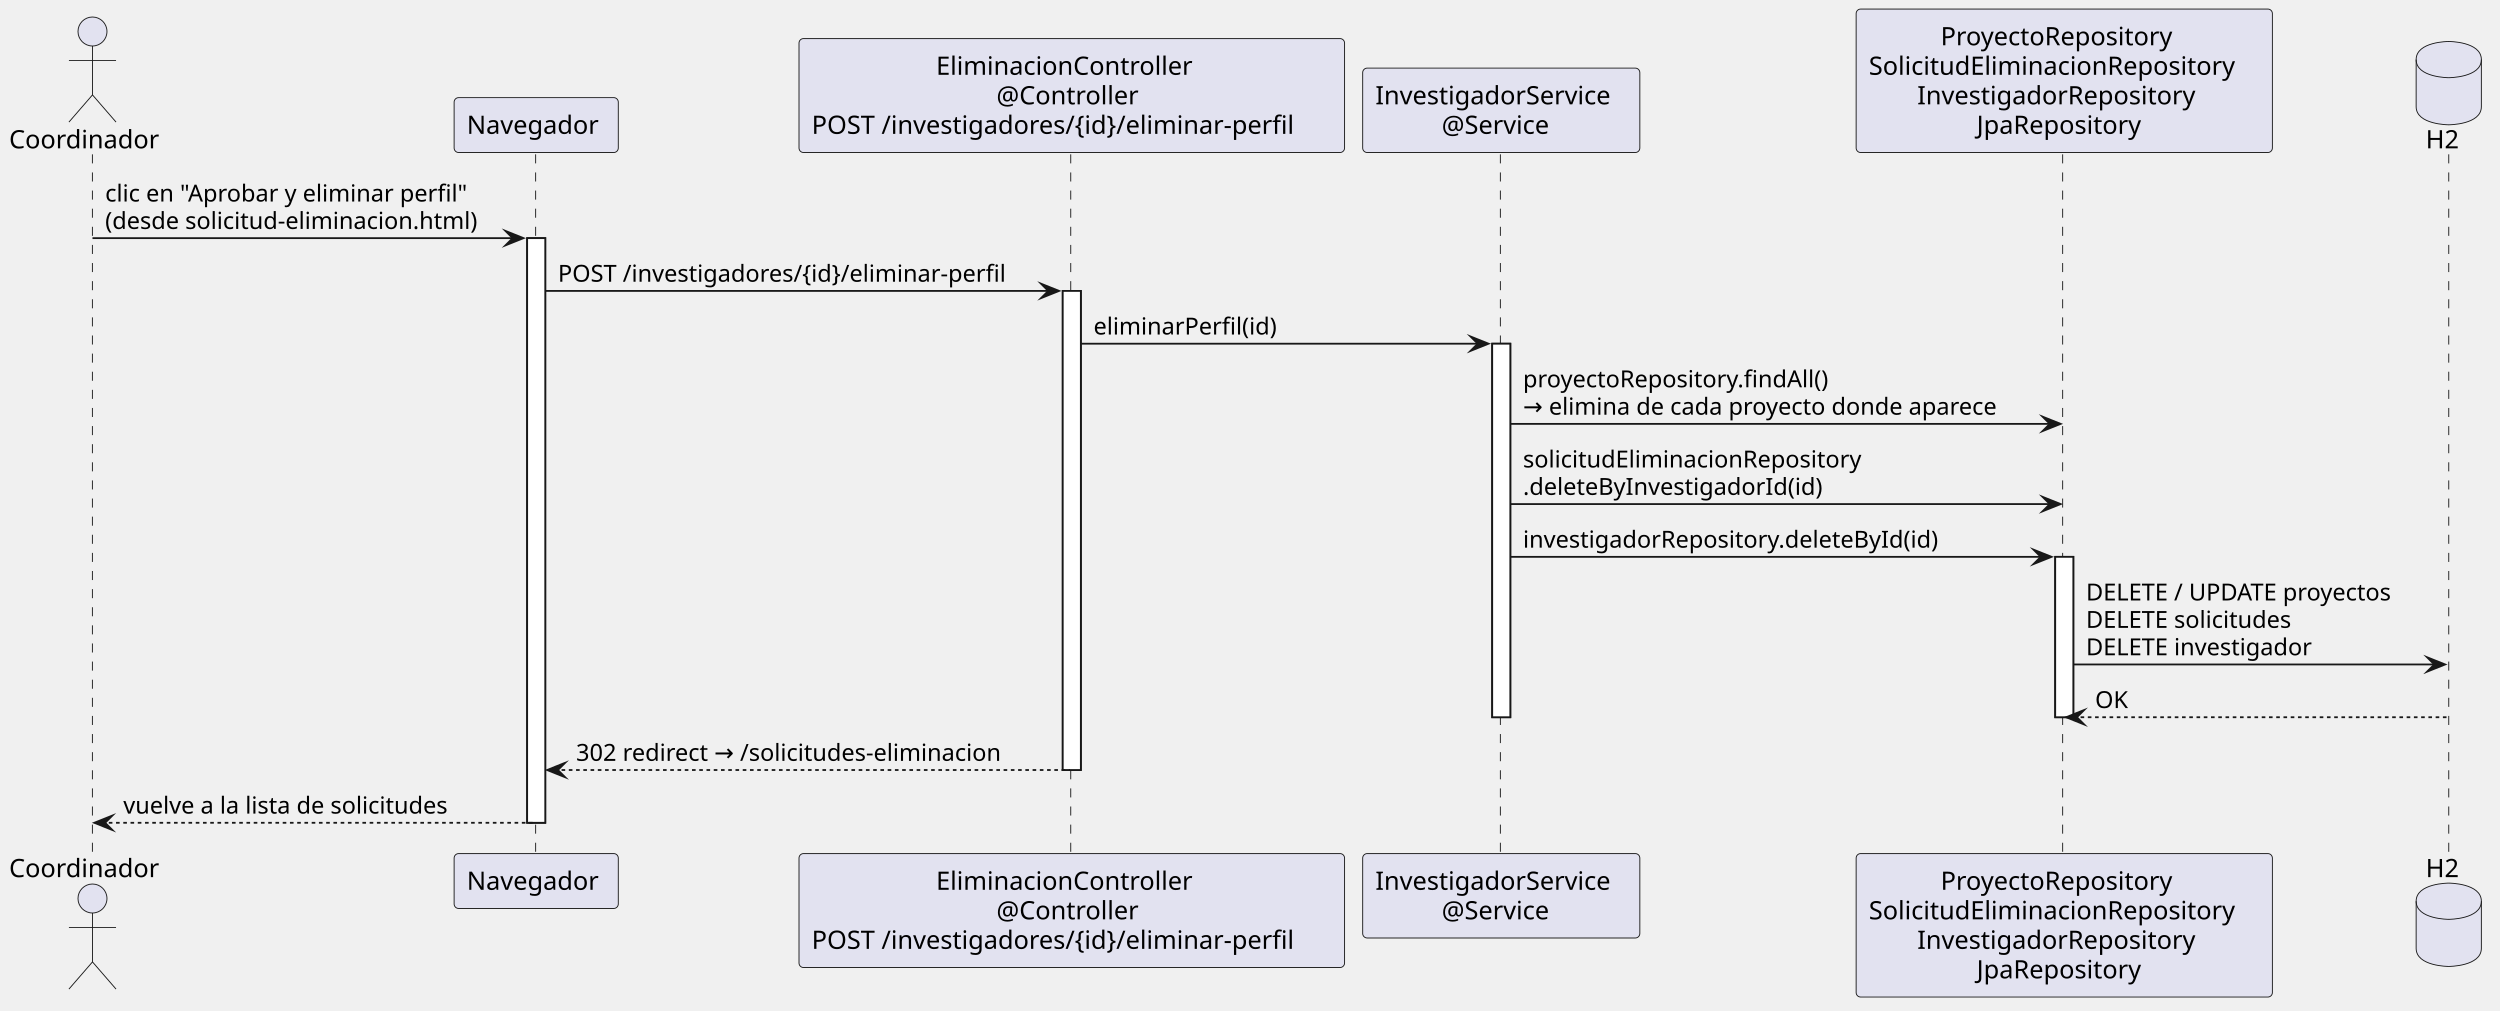
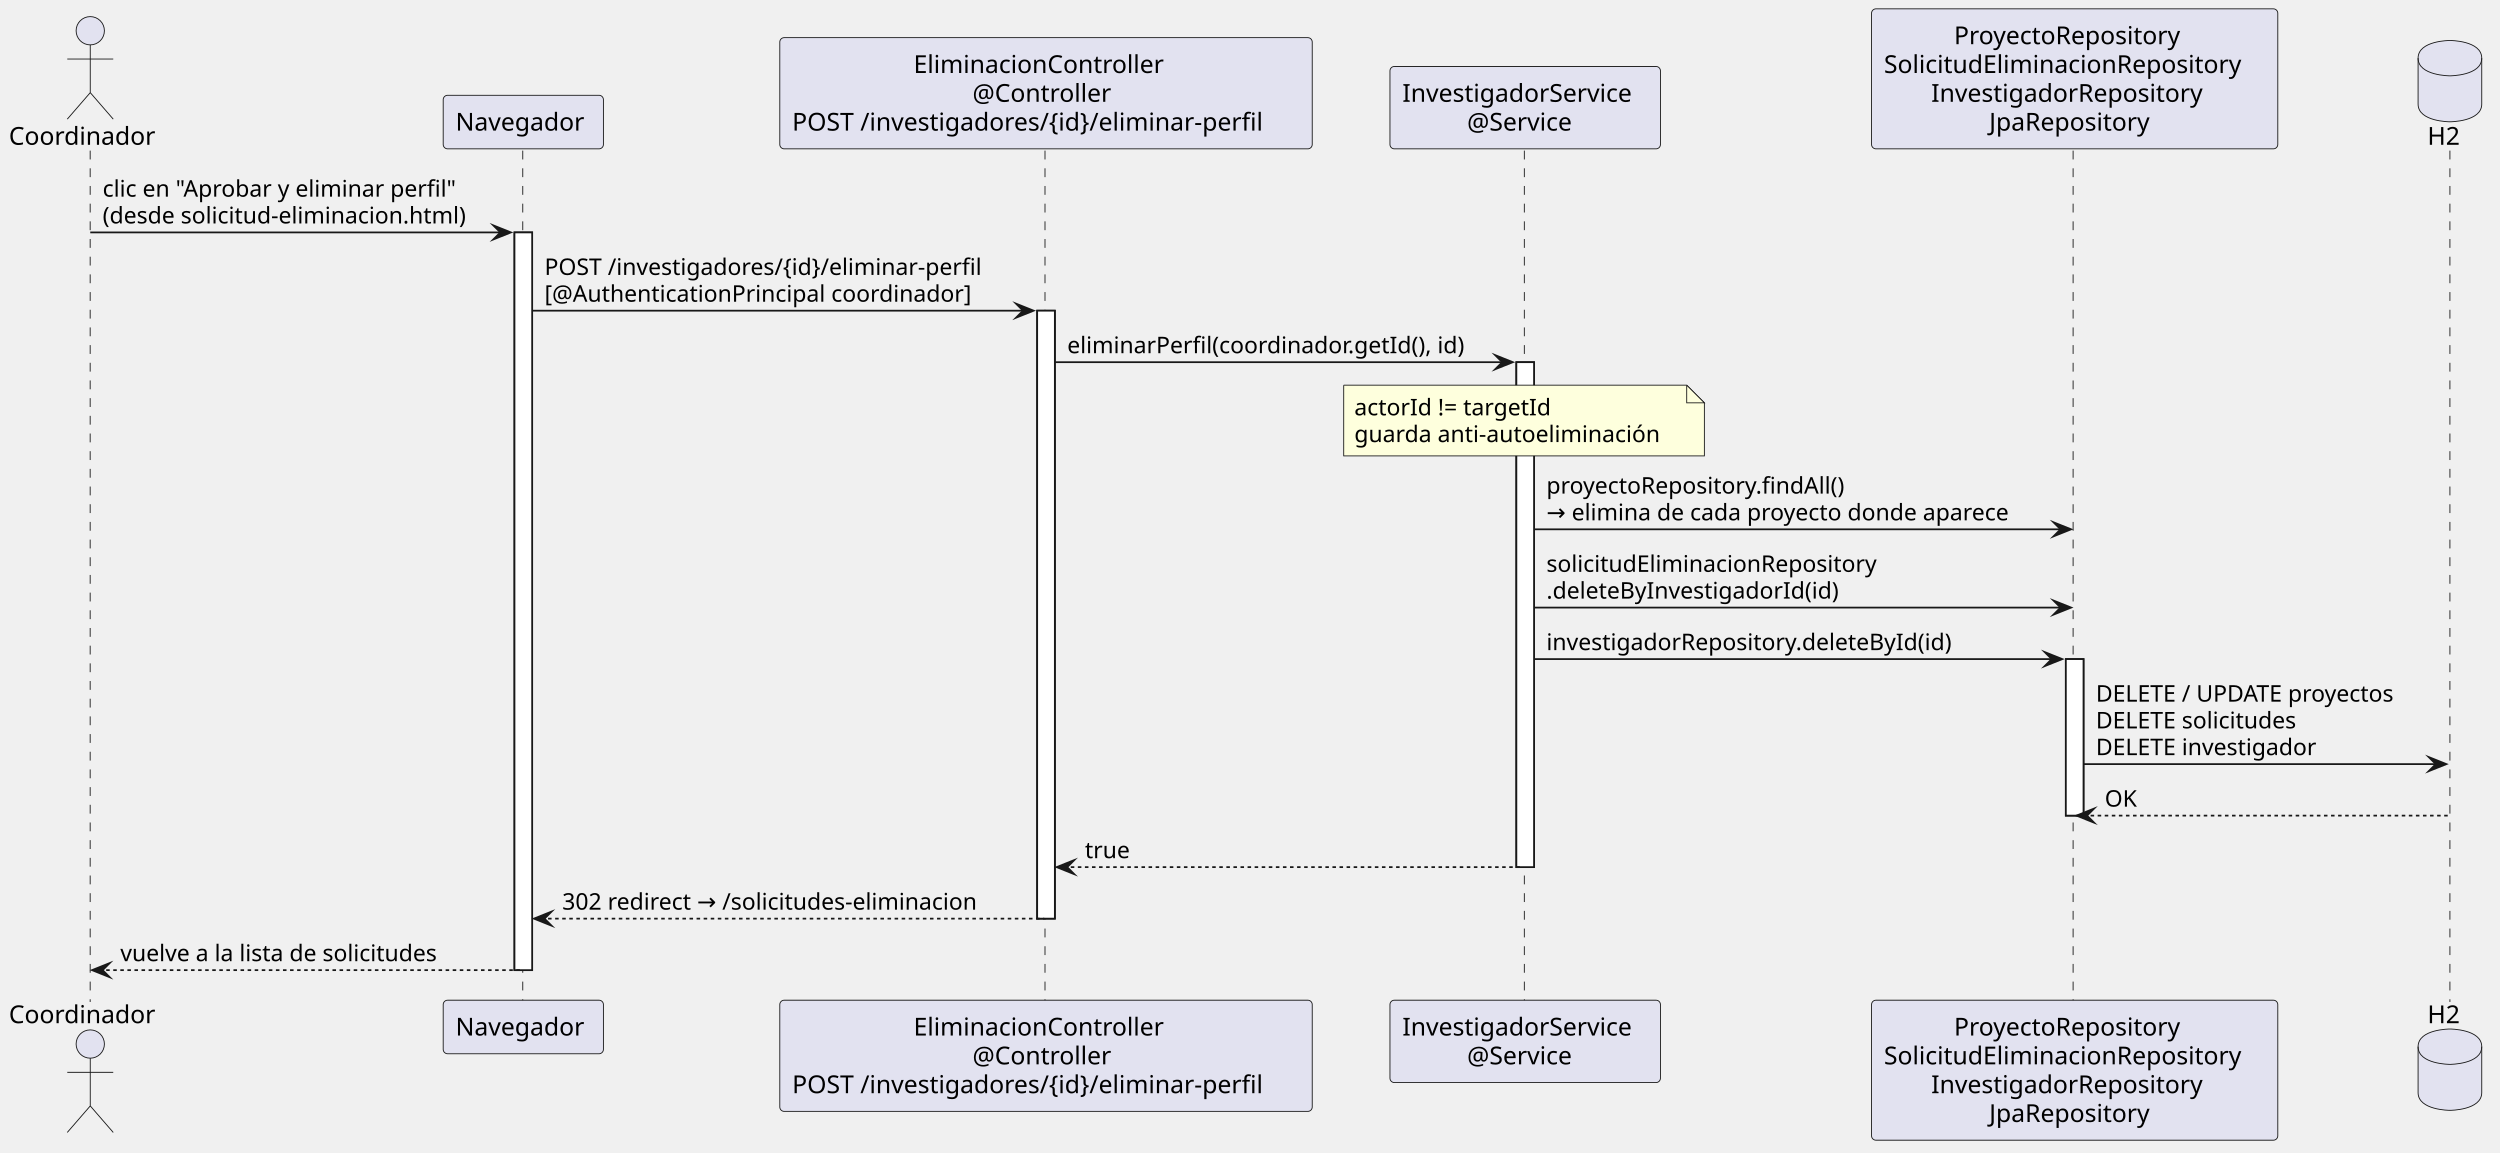
- <svg xmlns="http://www.w3.org/2000/svg" contentStyleType="text/css" data-diagram-type="SEQUENCE" height="558px" preserveAspectRatio="none" style="width:1380px;height:558px;background:#FFFFFF;" version="1.1" viewBox="0 0 1380 558" width="1380px" zoomAndPan="magnify">
+ <svg xmlns="http://www.w3.org/2000/svg" contentStyleType="text/css" data-diagram-type="SEQUENCE" height="652px" preserveAspectRatio="none" style="width:1414px;height:652px;background:#FFFFFF;" version="1.1" viewBox="0 0 1414 652" width="1414px" zoomAndPan="magnify">
  <defs />
  <g>
    <g>
-       <rect fill="#FFFFFF" height="322.727" style="stroke:#181818;stroke-width:1;" width="10" x="290.986" y="131.453" />
+       <rect fill="#FFFFFF" height="417.258" style="stroke:#181818;stroke-width:1;" width="10" x="290.986" y="131.453" />
    </g>
    <g>
-       <rect fill="#FFFFFF" height="264.461" style="stroke:#181818;stroke-width:1;" width="10" x="586.625" y="160.586" />
+       <rect fill="#FFFFFF" height="343.859" style="stroke:#181818;stroke-width:1;" width="10" x="586.625" y="175.719" />
    </g>
    <g>
-       <rect fill="#FFFFFF" height="206.195" style="stroke:#181818;stroke-width:1;" width="10" x="823.695" y="189.719" />
+       <rect fill="#FFFFFF" height="285.594" style="stroke:#181818;stroke-width:1;" width="10" x="857.655" y="204.852" />
    </g>
    <g>
-       <rect fill="#FFFFFF" height="88.531" style="stroke:#181818;stroke-width:1;" width="10" x="1134.474" y="307.383" />
+       <rect fill="#FFFFFF" height="88.531" style="stroke:#181818;stroke-width:1;" width="10" x="1168.434" y="372.781" />
    </g>
    <g class="participant-lifeline" data-entity-uid="part1" data-qualified-name="Coord" data-source-line="3" id="part1-lifeline">
      <g>
-         <rect fill="#000000" fill-opacity="0" height="386.992" width="8" x="47.049" y="85.188" />
-         <line style="stroke:#181818;stroke-width:0.5;stroke-dasharray:5,5;" x1="51" x2="51" y1="85.188" y2="472.18" />
+         <rect fill="#000000" fill-opacity="0" height="481.523" width="8" x="47.049" y="85.188" />
+         <line style="stroke:#181818;stroke-width:0.5;stroke-dasharray:5,5;" x1="51" x2="51" y1="85.188" y2="566.711" />
      </g>
    </g>
    <g class="participant-lifeline" data-entity-uid="part2" data-qualified-name="Nav" data-source-line="4" id="part2-lifeline">
      <g>
-         <rect fill="#000000" fill-opacity="0" height="386.992" width="8" x="291.986" y="85.188" />
-         <line style="stroke:#181818;stroke-width:0.5;stroke-dasharray:5,5;" x1="295.674" x2="295.674" y1="85.188" y2="472.18" />
+         <rect fill="#000000" fill-opacity="0" height="481.523" width="8" x="291.986" y="85.188" />
+         <line style="stroke:#181818;stroke-width:0.5;stroke-dasharray:5,5;" x1="295.674" x2="295.674" y1="85.188" y2="566.711" />
      </g>
    </g>
    <g class="participant-lifeline" data-entity-uid="part3" data-qualified-name="Ctrl" data-source-line="5" id="part3-lifeline">
      <g>
-         <rect fill="#000000" fill-opacity="0" height="386.992" width="8" x="587.625" y="85.188" />
-         <line style="stroke:#181818;stroke-width:0.5;stroke-dasharray:5,5;" x1="591.05" x2="591.05" y1="85.188" y2="472.18" />
+         <rect fill="#000000" fill-opacity="0" height="481.523" width="8" x="587.625" y="85.188" />
+         <line style="stroke:#181818;stroke-width:0.5;stroke-dasharray:5,5;" x1="591.05" x2="591.05" y1="85.188" y2="566.711" />
      </g>
    </g>
    <g class="participant-lifeline" data-entity-uid="part4" data-qualified-name="Service" data-source-line="6" id="part4-lifeline">
      <g>
-         <rect fill="#000000" fill-opacity="0" height="386.992" width="8" x="824.695" y="85.188" />
-         <line style="stroke:#181818;stroke-width:0.5;stroke-dasharray:5,5;" x1="828.201" x2="828.201" y1="85.188" y2="472.18" />
+         <rect fill="#000000" fill-opacity="0" height="481.523" width="8" x="858.655" y="85.188" />
+         <line style="stroke:#181818;stroke-width:0.5;stroke-dasharray:5,5;" x1="862.161" x2="862.161" y1="85.188" y2="566.711" />
      </g>
    </g>
    <g class="participant-lifeline" data-entity-uid="part5" data-qualified-name="Repos" data-source-line="7" id="part5-lifeline">
      <g>
-         <rect fill="#000000" fill-opacity="0" height="386.992" width="8" x="1135.474" y="85.188" />
-         <line style="stroke:#181818;stroke-width:0.5;stroke-dasharray:5,5;" x1="1138.589" x2="1138.589" y1="85.188" y2="472.18" />
+         <rect fill="#000000" fill-opacity="0" height="481.523" width="8" x="1169.434" y="85.188" />
+         <line style="stroke:#181818;stroke-width:0.5;stroke-dasharray:5,5;" x1="1172.549" x2="1172.549" y1="85.188" y2="566.711" />
      </g>
    </g>
    <g class="participant-lifeline" data-entity-uid="part6" data-qualified-name="DB" data-source-line="8" id="part6-lifeline">
      <g>
-         <rect fill="#000000" fill-opacity="0" height="386.992" width="8" x="1347.711" y="85.188" />
-         <line style="stroke:#181818;stroke-width:0.5;stroke-dasharray:5,5;" x1="1351.711" x2="1351.711" y1="85.188" y2="472.18" />
+         <rect fill="#000000" fill-opacity="0" height="481.523" width="8" x="1381.672" y="85.188" />
+         <line style="stroke:#181818;stroke-width:0.5;stroke-dasharray:5,5;" x1="1385.672" x2="1385.672" y1="85.188" y2="566.711" />
      </g>
    </g>
    <g class="participant participant-head" data-entity-uid="part1" data-qualified-name="Coord" data-source-line="3" id="part1-head">
      <text fill="#000000" font-family="sans-serif" font-size="14" lengthAdjust="spacing" textLength="86.099" x="5" y="81.886">Coordinador</text>
      <ellipse cx="51.049" cy="17.391" fill="#E2E2F0" rx="8" ry="8" style="stroke:#181818;stroke-width:0.5;" />
      <path d="M51.049,25.391 L51.049,52.391 M38.049,33.391 L64.049,33.391 M51.049,52.391 L38.049,67.391 M51.049,52.391 L64.049,67.391" fill="none" style="stroke:#181818;stroke-width:0.5;" />
    </g>
    <g class="participant participant-tail" data-entity-uid="part1" data-qualified-name="Coord" data-source-line="3" id="part1-tail">
-       <text fill="#000000" font-family="sans-serif" font-size="14" lengthAdjust="spacing" textLength="86.099" x="5" y="484.175">Coordinador</text>
-       <ellipse cx="51.049" cy="495.977" fill="#E2E2F0" rx="8" ry="8" style="stroke:#181818;stroke-width:0.5;" />
-       <path d="M51.049,503.977 L51.049,530.977 M38.049,511.977 L64.049,511.977 M51.049,530.977 L38.049,545.977 M51.049,530.977 L64.049,545.977" fill="none" style="stroke:#181818;stroke-width:0.5;" />
+       <text fill="#000000" font-family="sans-serif" font-size="14" lengthAdjust="spacing" textLength="86.099" x="5" y="578.706">Coordinador</text>
+       <ellipse cx="51.049" cy="590.508" fill="#E2E2F0" rx="8" ry="8" style="stroke:#181818;stroke-width:0.5;" />
+       <path d="M51.049,598.508 L51.049,625.508 M38.049,606.508 L64.049,606.508 M51.049,625.508 L38.049,640.508 M51.049,625.508 L64.049,640.508" fill="none" style="stroke:#181818;stroke-width:0.5;" />
    </g>
    <g class="participant participant-head" data-entity-uid="part2" data-qualified-name="Nav" data-source-line="4" id="part2-head">
      <rect fill="#E2E2F0" height="30.297" rx="2.5" ry="2.5" style="stroke:#181818;stroke-width:0.5;" width="90.624" x="250.674" y="53.891" />
      <text fill="#000000" font-family="sans-serif" font-size="14" lengthAdjust="spacing" textLength="76.624" x="257.674" y="73.886">Navegador</text>
    </g>
    <g class="participant participant-tail" data-entity-uid="part2" data-qualified-name="Nav" data-source-line="4" id="part2-tail">
-       <rect fill="#E2E2F0" height="30.297" rx="2.5" ry="2.5" style="stroke:#181818;stroke-width:0.5;" width="90.624" x="250.674" y="471.18" />
-       <text fill="#000000" font-family="sans-serif" font-size="14" lengthAdjust="spacing" textLength="76.624" x="257.674" y="491.175">Navegador</text>
+       <rect fill="#E2E2F0" height="30.297" rx="2.5" ry="2.5" style="stroke:#181818;stroke-width:0.5;" width="90.624" x="250.674" y="565.711" />
+       <text fill="#000000" font-family="sans-serif" font-size="14" lengthAdjust="spacing" textLength="76.624" x="257.674" y="585.706">Navegador</text>
    </g>
    <g class="participant participant-head" data-entity-uid="part3" data-qualified-name="Ctrl" data-source-line="5" id="part3-head">
      <rect fill="#E2E2F0" height="62.891" rx="2.5" ry="2.5" style="stroke:#181818;stroke-width:0.5;" width="301.15" x="441.05" y="21.297" />
      <text fill="#000000" font-family="sans-serif" font-size="14" lengthAdjust="spacing" textLength="149.803" x="516.724" y="41.292">EliminacionController</text>
      <text fill="#000000" font-family="sans-serif" font-size="14" lengthAdjust="spacing" textLength="83.173" x="550.039" y="57.589">@Controller</text>
      <text fill="#000000" font-family="sans-serif" font-size="14" lengthAdjust="spacing" textLength="287.15" x="448.05" y="73.886">POST /investigadores/{id}/eliminar-perfil</text>
    </g>
    <g class="participant participant-tail" data-entity-uid="part3" data-qualified-name="Ctrl" data-source-line="5" id="part3-tail">
-       <rect fill="#E2E2F0" height="62.891" rx="2.5" ry="2.5" style="stroke:#181818;stroke-width:0.5;" width="301.15" x="441.05" y="471.18" />
-       <text fill="#000000" font-family="sans-serif" font-size="14" lengthAdjust="spacing" textLength="149.803" x="516.724" y="491.175">EliminacionController</text>
-       <text fill="#000000" font-family="sans-serif" font-size="14" lengthAdjust="spacing" textLength="83.173" x="550.039" y="507.472">@Controller</text>
-       <text fill="#000000" font-family="sans-serif" font-size="14" lengthAdjust="spacing" textLength="287.15" x="448.05" y="523.769">POST /investigadores/{id}/eliminar-perfil</text>
+       <rect fill="#E2E2F0" height="62.891" rx="2.5" ry="2.5" style="stroke:#181818;stroke-width:0.5;" width="301.15" x="441.05" y="565.711" />
+       <text fill="#000000" font-family="sans-serif" font-size="14" lengthAdjust="spacing" textLength="149.803" x="516.724" y="585.706">EliminacionController</text>
+       <text fill="#000000" font-family="sans-serif" font-size="14" lengthAdjust="spacing" textLength="83.173" x="550.039" y="602.003">@Controller</text>
+       <text fill="#000000" font-family="sans-serif" font-size="14" lengthAdjust="spacing" textLength="287.15" x="448.05" y="618.3">POST /investigadores/{id}/eliminar-perfil</text>
    </g>
    <g class="participant participant-head" data-entity-uid="part4" data-qualified-name="Service" data-source-line="6" id="part4-head">
-       <rect fill="#E2E2F0" height="46.594" rx="2.5" ry="2.5" style="stroke:#181818;stroke-width:0.5;" width="152.988" x="752.201" y="37.594" />
-       <text fill="#000000" font-family="sans-serif" font-size="14" lengthAdjust="spacing" textLength="138.988" x="759.201" y="57.589">InvestigadorService</text>
-       <text fill="#000000" font-family="sans-serif" font-size="14" lengthAdjust="spacing" textLength="65.741" x="795.824" y="73.886">@Service</text>
+       <rect fill="#E2E2F0" height="46.594" rx="2.5" ry="2.5" style="stroke:#181818;stroke-width:0.5;" width="152.988" x="786.161" y="37.594" />
+       <text fill="#000000" font-family="sans-serif" font-size="14" lengthAdjust="spacing" textLength="138.988" x="793.161" y="57.589">InvestigadorService</text>
+       <text fill="#000000" font-family="sans-serif" font-size="14" lengthAdjust="spacing" textLength="65.741" x="829.785" y="73.886">@Service</text>
    </g>
    <g class="participant participant-tail" data-entity-uid="part4" data-qualified-name="Service" data-source-line="6" id="part4-tail">
-       <rect fill="#E2E2F0" height="46.594" rx="2.5" ry="2.5" style="stroke:#181818;stroke-width:0.5;" width="152.988" x="752.201" y="471.18" />
-       <text fill="#000000" font-family="sans-serif" font-size="14" lengthAdjust="spacing" textLength="138.988" x="759.201" y="491.175">InvestigadorService</text>
-       <text fill="#000000" font-family="sans-serif" font-size="14" lengthAdjust="spacing" textLength="65.741" x="795.824" y="507.472">@Service</text>
+       <rect fill="#E2E2F0" height="46.594" rx="2.5" ry="2.5" style="stroke:#181818;stroke-width:0.5;" width="152.988" x="786.161" y="565.711" />
+       <text fill="#000000" font-family="sans-serif" font-size="14" lengthAdjust="spacing" textLength="138.988" x="793.161" y="585.706">InvestigadorService</text>
+       <text fill="#000000" font-family="sans-serif" font-size="14" lengthAdjust="spacing" textLength="65.741" x="829.785" y="602.003">@Service</text>
    </g>
    <g class="participant participant-head" data-entity-uid="part5" data-qualified-name="Repos" data-source-line="7" id="part5-head">
-       <rect fill="#E2E2F0" height="79.188" rx="2.5" ry="2.5" style="stroke:#181818;stroke-width:0.5;" width="229.769" x="1024.589" y="5" />
-       <text fill="#000000" font-family="sans-serif" font-size="14" lengthAdjust="spacing" textLength="136.486" x="1071.23" y="24.995">ProyectoRepository</text>
-       <text fill="#000000" font-family="sans-serif" font-size="14" lengthAdjust="spacing" textLength="215.769" x="1031.589" y="41.292">SolicitudEliminacionRepository</text>
-       <text fill="#000000" font-family="sans-serif" font-size="14" lengthAdjust="spacing" textLength="162.319" x="1058.314" y="57.589">InvestigadorRepository</text>
-       <text fill="#000000" font-family="sans-serif" font-size="14" lengthAdjust="spacing" textLength="96.667" x="1091.14" y="73.886">JpaRepository</text>
+       <rect fill="#E2E2F0" height="79.188" rx="2.5" ry="2.5" style="stroke:#181818;stroke-width:0.5;" width="229.769" x="1058.549" y="5" />
+       <text fill="#000000" font-family="sans-serif" font-size="14" lengthAdjust="spacing" textLength="136.486" x="1105.191" y="24.995">ProyectoRepository</text>
+       <text fill="#000000" font-family="sans-serif" font-size="14" lengthAdjust="spacing" textLength="215.769" x="1065.549" y="41.292">SolicitudEliminacionRepository</text>
+       <text fill="#000000" font-family="sans-serif" font-size="14" lengthAdjust="spacing" textLength="162.319" x="1092.274" y="57.589">InvestigadorRepository</text>
+       <text fill="#000000" font-family="sans-serif" font-size="14" lengthAdjust="spacing" textLength="96.667" x="1125.101" y="73.886">JpaRepository</text>
    </g>
    <g class="participant participant-tail" data-entity-uid="part5" data-qualified-name="Repos" data-source-line="7" id="part5-tail">
-       <rect fill="#E2E2F0" height="79.188" rx="2.5" ry="2.5" style="stroke:#181818;stroke-width:0.5;" width="229.769" x="1024.589" y="471.18" />
-       <text fill="#000000" font-family="sans-serif" font-size="14" lengthAdjust="spacing" textLength="136.486" x="1071.23" y="491.175">ProyectoRepository</text>
-       <text fill="#000000" font-family="sans-serif" font-size="14" lengthAdjust="spacing" textLength="215.769" x="1031.589" y="507.472">SolicitudEliminacionRepository</text>
-       <text fill="#000000" font-family="sans-serif" font-size="14" lengthAdjust="spacing" textLength="162.319" x="1058.314" y="523.769">InvestigadorRepository</text>
-       <text fill="#000000" font-family="sans-serif" font-size="14" lengthAdjust="spacing" textLength="96.667" x="1091.14" y="540.065">JpaRepository</text>
+       <rect fill="#E2E2F0" height="79.188" rx="2.5" ry="2.5" style="stroke:#181818;stroke-width:0.5;" width="229.769" x="1058.549" y="565.711" />
+       <text fill="#000000" font-family="sans-serif" font-size="14" lengthAdjust="spacing" textLength="136.486" x="1105.191" y="585.706">ProyectoRepository</text>
+       <text fill="#000000" font-family="sans-serif" font-size="14" lengthAdjust="spacing" textLength="215.769" x="1065.549" y="602.003">SolicitudEliminacionRepository</text>
+       <text fill="#000000" font-family="sans-serif" font-size="14" lengthAdjust="spacing" textLength="162.319" x="1092.274" y="618.3">InvestigadorRepository</text>
+       <text fill="#000000" font-family="sans-serif" font-size="14" lengthAdjust="spacing" textLength="96.667" x="1125.101" y="634.597">JpaRepository</text>
    </g>
    <g class="participant participant-head" data-entity-uid="part6" data-qualified-name="DB" data-source-line="8" id="part6-head">
-       <text fill="#000000" font-family="sans-serif" font-size="14" lengthAdjust="spacing" textLength="19.435" x="1338.994" y="81.886">H2</text>
-       <path d="M1333.711,32.891 C1333.711,22.891 1351.711,22.891 1351.711,22.891 C1351.711,22.891 1369.711,22.891 1369.711,32.891 L1369.711,58.891 C1369.711,68.891 1351.711,68.891 1351.711,68.891 C1351.711,68.891 1333.711,68.891 1333.711,58.891 L1333.711,32.891" fill="#E2E2F0" style="stroke:#181818;stroke-width:0.5;" />
-       <path d="M1333.711,32.891 C1333.711,42.891 1351.711,42.891 1351.711,42.891 C1351.711,42.891 1369.711,42.891 1369.711,32.891" fill="none" style="stroke:#181818;stroke-width:0.5;" />
+       <text fill="#000000" font-family="sans-serif" font-size="14" lengthAdjust="spacing" textLength="19.435" x="1372.955" y="81.886">H2</text>
+       <path d="M1367.672,32.891 C1367.672,22.891 1385.672,22.891 1385.672,22.891 C1385.672,22.891 1403.672,22.891 1403.672,32.891 L1403.672,58.891 C1403.672,68.891 1385.672,68.891 1385.672,68.891 C1385.672,68.891 1367.672,68.891 1367.672,58.891 L1367.672,32.891" fill="#E2E2F0" style="stroke:#181818;stroke-width:0.5;" />
+       <path d="M1367.672,32.891 C1367.672,42.891 1385.672,42.891 1385.672,42.891 C1385.672,42.891 1403.672,42.891 1403.672,32.891" fill="none" style="stroke:#181818;stroke-width:0.5;" />
    </g>
    <g class="participant participant-tail" data-entity-uid="part6" data-qualified-name="DB" data-source-line="8" id="part6-tail">
-       <text fill="#000000" font-family="sans-serif" font-size="14" lengthAdjust="spacing" textLength="19.435" x="1338.994" y="484.175">H2</text>
-       <path d="M1333.711,497.477 C1333.711,487.477 1351.711,487.477 1351.711,487.477 C1351.711,487.477 1369.711,487.477 1369.711,497.477 L1369.711,523.477 C1369.711,533.477 1351.711,533.477 1351.711,533.477 C1351.711,533.477 1333.711,533.477 1333.711,523.477 L1333.711,497.477" fill="#E2E2F0" style="stroke:#181818;stroke-width:0.5;" />
-       <path d="M1333.711,497.477 C1333.711,507.477 1351.711,507.477 1351.711,507.477 C1351.711,507.477 1369.711,507.477 1369.711,497.477" fill="none" style="stroke:#181818;stroke-width:0.5;" />
+       <text fill="#000000" font-family="sans-serif" font-size="14" lengthAdjust="spacing" textLength="19.435" x="1372.955" y="578.706">H2</text>
+       <path d="M1367.672,592.008 C1367.672,582.008 1385.672,582.008 1385.672,582.008 C1385.672,582.008 1403.672,582.008 1403.672,592.008 L1403.672,618.008 C1403.672,628.008 1385.672,628.008 1385.672,628.008 C1385.672,628.008 1367.672,628.008 1367.672,618.008 L1367.672,592.008" fill="#E2E2F0" style="stroke:#181818;stroke-width:0.5;" />
+       <path d="M1367.672,592.008 C1367.672,602.008 1385.672,602.008 1385.672,602.008 C1385.672,602.008 1403.672,602.008 1403.672,592.008" fill="none" style="stroke:#181818;stroke-width:0.5;" />
    </g>
    <g>
-       <rect fill="#FFFFFF" height="322.727" style="stroke:#181818;stroke-width:1;" width="10" x="290.986" y="131.453" />
+       <rect fill="#FFFFFF" height="417.258" style="stroke:#181818;stroke-width:1;" width="10" x="290.986" y="131.453" />
    </g>
    <g>
-       <rect fill="#FFFFFF" height="264.461" style="stroke:#181818;stroke-width:1;" width="10" x="586.625" y="160.586" />
+       <rect fill="#FFFFFF" height="343.859" style="stroke:#181818;stroke-width:1;" width="10" x="586.625" y="175.719" />
    </g>
    <g>
-       <rect fill="#FFFFFF" height="206.195" style="stroke:#181818;stroke-width:1;" width="10" x="823.695" y="189.719" />
+       <rect fill="#FFFFFF" height="285.594" style="stroke:#181818;stroke-width:1;" width="10" x="857.655" y="204.852" />
    </g>
    <g>
-       <rect fill="#FFFFFF" height="88.531" style="stroke:#181818;stroke-width:1;" width="10" x="1134.474" y="307.383" />
+       <rect fill="#FFFFFF" height="88.531" style="stroke:#181818;stroke-width:1;" width="10" x="1168.434" y="372.781" />
    </g>
    <g class="message" data-entity-1="part1" data-entity-2="part2" data-source-line="10" id="msg1">
      <polygon fill="#181818" points="278.986,127.453,288.986,131.453,278.986,135.453,282.986,131.453" style="stroke:#181818;stroke-width:1;stroke-linejoin:miter;stroke-miterlimit:10;" />
      <line style="stroke:#181818;stroke-width:1;" x1="51.049" x2="284.986" y1="131.453" y2="131.453" />
      <text fill="#000000" font-family="sans-serif" font-size="13" lengthAdjust="spacing" textLength="216.519" x="58.049" y="111.254">clic en "Aprobar y eliminar perfil"</text>
      <text fill="#000000" font-family="sans-serif" font-size="13" lengthAdjust="spacing" textLength="220.936" x="58.049" y="126.387">(desde solicitud-eliminacion.html)</text>
    </g>
    <g class="message" data-entity-1="part2" data-entity-2="part3" data-source-line="12" id="msg2">
-       <polygon fill="#181818" points="574.625,156.586,584.625,160.586,574.625,164.586,578.625,160.586" style="stroke:#181818;stroke-width:1;stroke-linejoin:miter;stroke-miterlimit:10;" />
-       <line style="stroke:#181818;stroke-width:1;" x1="300.986" x2="580.625" y1="160.586" y2="160.586" />
+       <polygon fill="#181818" points="574.625,171.719,584.625,175.719,574.625,179.719,578.625,175.719" style="stroke:#181818;stroke-width:1;stroke-linejoin:miter;stroke-miterlimit:10;" />
+       <line style="stroke:#181818;stroke-width:1;" x1="300.986" x2="580.625" y1="175.719" y2="175.719" />
      <text fill="#000000" font-family="sans-serif" font-size="13" lengthAdjust="spacing" textLength="266.64" x="307.986" y="155.52">POST /investigadores/{id}/eliminar-perfil</text>
+       <text fill="#000000" font-family="sans-serif" font-size="13" lengthAdjust="spacing" textLength="256.35" x="307.986" y="170.653">[@AuthenticationPrincipal coordinador]</text>
    </g>
    <g class="message" data-entity-1="part3" data-entity-2="part4" data-source-line="14" id="msg3">
-       <polygon fill="#181818" points="811.695,185.719,821.695,189.719,811.695,193.719,815.695,189.719" style="stroke:#181818;stroke-width:1;stroke-linejoin:miter;stroke-miterlimit:10;" />
-       <line style="stroke:#181818;stroke-width:1;" x1="596.625" x2="817.695" y1="189.719" y2="189.719" />
-       <text fill="#000000" font-family="sans-serif" font-size="13" lengthAdjust="spacing" textLength="108.037" x="603.625" y="184.653">eliminarPerfil(id)</text>
+       <polygon fill="#181818" points="845.655,200.852,855.655,204.852,845.655,208.852,849.655,204.852" style="stroke:#181818;stroke-width:1;stroke-linejoin:miter;stroke-miterlimit:10;" />
+       <line style="stroke:#181818;stroke-width:1;" x1="596.625" x2="851.655" y1="204.852" y2="204.852" />
+       <text fill="#000000" font-family="sans-serif" font-size="13" lengthAdjust="spacing" textLength="242.03" x="603.625" y="199.786">eliminarPerfil(coordinador.getId(), id)</text>
    </g>
-     <g class="message" data-entity-1="part4" data-entity-2="part5" data-source-line="16" id="msg4">
-       <polygon fill="#181818" points="1127.474,229.984,1137.474,233.984,1127.474,237.984,1131.474,233.984" style="stroke:#181818;stroke-width:1;stroke-linejoin:miter;stroke-miterlimit:10;" />
-       <line style="stroke:#181818;stroke-width:1;" x1="833.695" x2="1133.474" y1="233.984" y2="233.984" />
-       <text fill="#000000" font-family="sans-serif" font-size="13" lengthAdjust="spacing" textLength="182.222" x="840.695" y="213.786">proyectoRepository.findAll()</text>
-       <text fill="#000000" font-family="sans-serif" font-size="13" lengthAdjust="spacing" textLength="281.779" x="840.695" y="228.918">→ elimina de cada proyecto donde aparece</text>
+     <path d="M760,217.852 L760,257.852 L964,257.852 L964,227.852 L954,217.852 L760,217.852" fill="#FEFFDD" style="stroke:#181818;stroke-width:0.5;" />
+     <path d="M954,217.852 L954,227.852 L964,227.852 L954,217.852" fill="#FEFFDD" style="stroke:#181818;stroke-width:0.5;" />
+     <text fill="#000000" font-family="sans-serif" font-size="13" lengthAdjust="spacing" textLength="121.805" x="766" y="234.918">actorId != targetId</text>
+     <text fill="#000000" font-family="sans-serif" font-size="13" lengthAdjust="spacing" textLength="183.669" x="766" y="250.051">guarda anti-autoeliminación</text>
+     <g class="message" data-entity-1="part4" data-entity-2="part5" data-source-line="19" id="msg4">
+       <polygon fill="#181818" points="1161.434,295.383,1171.434,299.383,1161.434,303.383,1165.434,299.383" style="stroke:#181818;stroke-width:1;stroke-linejoin:miter;stroke-miterlimit:10;" />
+       <line style="stroke:#181818;stroke-width:1;" x1="867.655" x2="1167.434" y1="299.383" y2="299.383" />
+       <text fill="#000000" font-family="sans-serif" font-size="13" lengthAdjust="spacing" textLength="182.222" x="874.655" y="279.184">proyectoRepository.findAll()</text>
+       <text fill="#000000" font-family="sans-serif" font-size="13" lengthAdjust="spacing" textLength="281.779" x="874.655" y="294.317">→ elimina de cada proyecto donde aparece</text>
    </g>
-     <g class="message" data-entity-1="part4" data-entity-2="part5" data-source-line="17" id="msg5">
-       <polygon fill="#181818" points="1127.474,274.25,1137.474,278.25,1127.474,282.25,1131.474,278.25" style="stroke:#181818;stroke-width:1;stroke-linejoin:miter;stroke-miterlimit:10;" />
-       <line style="stroke:#181818;stroke-width:1;" x1="833.695" x2="1133.474" y1="278.25" y2="278.25" />
-       <text fill="#000000" font-family="sans-serif" font-size="13" lengthAdjust="spacing" textLength="198.878" x="840.695" y="258.051">solicitudEliminacionRepository</text>
-       <text fill="#000000" font-family="sans-serif" font-size="13" lengthAdjust="spacing" textLength="176.808" x="840.695" y="273.184">.deleteByInvestigadorId(id)</text>
+     <g class="message" data-entity-1="part4" data-entity-2="part5" data-source-line="20" id="msg5">
+       <polygon fill="#181818" points="1161.434,339.648,1171.434,343.648,1161.434,347.648,1165.434,343.648" style="stroke:#181818;stroke-width:1;stroke-linejoin:miter;stroke-miterlimit:10;" />
+       <line style="stroke:#181818;stroke-width:1;" x1="867.655" x2="1167.434" y1="343.648" y2="343.648" />
+       <text fill="#000000" font-family="sans-serif" font-size="13" lengthAdjust="spacing" textLength="198.878" x="874.655" y="323.45">solicitudEliminacionRepository</text>
+       <text fill="#000000" font-family="sans-serif" font-size="13" lengthAdjust="spacing" textLength="176.808" x="874.655" y="338.582">.deleteByInvestigadorId(id)</text>
    </g>
-     <g class="message" data-entity-1="part4" data-entity-2="part5" data-source-line="18" id="msg6">
-       <polygon fill="#181818" points="1122.474,303.383,1132.474,307.383,1122.474,311.383,1126.474,307.383" style="stroke:#181818;stroke-width:1;stroke-linejoin:miter;stroke-miterlimit:10;" />
-       <line style="stroke:#181818;stroke-width:1;" x1="833.695" x2="1128.474" y1="307.383" y2="307.383" />
-       <text fill="#000000" font-family="sans-serif" font-size="13" lengthAdjust="spacing" textLength="246.295" x="840.695" y="302.317">investigadorRepository.deleteById(id)</text>
+     <g class="message" data-entity-1="part4" data-entity-2="part5" data-source-line="21" id="msg6">
+       <polygon fill="#181818" points="1156.434,368.781,1166.434,372.781,1156.434,376.781,1160.434,372.781" style="stroke:#181818;stroke-width:1;stroke-linejoin:miter;stroke-miterlimit:10;" />
+       <line style="stroke:#181818;stroke-width:1;" x1="867.655" x2="1162.434" y1="372.781" y2="372.781" />
+       <text fill="#000000" font-family="sans-serif" font-size="13" lengthAdjust="spacing" textLength="246.295" x="874.655" y="367.715">investigadorRepository.deleteById(id)</text>
    </g>
-     <g class="message" data-entity-1="part5" data-entity-2="part6" data-source-line="20" id="msg7">
-       <polygon fill="#181818" points="1339.711,362.781,1349.711,366.781,1339.711,370.781,1343.711,366.781" style="stroke:#181818;stroke-width:1;stroke-linejoin:miter;stroke-miterlimit:10;" />
-       <line style="stroke:#181818;stroke-width:1;" x1="1144.474" x2="1345.711" y1="366.781" y2="366.781" />
-       <text fill="#000000" font-family="sans-serif" font-size="13" lengthAdjust="spacing" textLength="183.238" x="1151.474" y="331.45">DELETE / UPDATE proyectos</text>
-       <text fill="#000000" font-family="sans-serif" font-size="13" lengthAdjust="spacing" textLength="123.037" x="1151.474" y="346.582">DELETE solicitudes</text>
-       <text fill="#000000" font-family="sans-serif" font-size="13" lengthAdjust="spacing" textLength="134.761" x="1151.474" y="361.715">DELETE investigador</text>
+     <g class="message" data-entity-1="part5" data-entity-2="part6" data-source-line="23" id="msg7">
+       <polygon fill="#181818" points="1373.672,428.18,1383.672,432.18,1373.672,436.18,1377.672,432.18" style="stroke:#181818;stroke-width:1;stroke-linejoin:miter;stroke-miterlimit:10;" />
+       <line style="stroke:#181818;stroke-width:1;" x1="1178.434" x2="1379.672" y1="432.18" y2="432.18" />
+       <text fill="#000000" font-family="sans-serif" font-size="13" lengthAdjust="spacing" textLength="183.238" x="1185.434" y="396.848">DELETE / UPDATE proyectos</text>
+       <text fill="#000000" font-family="sans-serif" font-size="13" lengthAdjust="spacing" textLength="123.037" x="1185.434" y="411.981">DELETE solicitudes</text>
+       <text fill="#000000" font-family="sans-serif" font-size="13" lengthAdjust="spacing" textLength="134.761" x="1185.434" y="427.114">DELETE investigador</text>
    </g>
-     <g class="message" data-entity-1="part6" data-entity-2="part5" data-source-line="21" id="msg8">
-       <polygon fill="#181818" points="1150.474,391.914,1140.474,395.914,1150.474,399.914,1146.474,395.914" style="stroke:#181818;stroke-width:1;stroke-linejoin:miter;stroke-miterlimit:10;" />
-       <line style="stroke:#181818;stroke-width:1;stroke-dasharray:2,2;" x1="1144.474" x2="1350.711" y1="395.914" y2="395.914" />
-       <text fill="#000000" font-family="sans-serif" font-size="13" lengthAdjust="spacing" textLength="18.757" x="1156.474" y="390.848">OK</text>
+     <g class="message" data-entity-1="part6" data-entity-2="part5" data-source-line="24" id="msg8">
+       <polygon fill="#181818" points="1184.434,457.312,1174.434,461.312,1184.434,465.312,1180.434,461.312" style="stroke:#181818;stroke-width:1;stroke-linejoin:miter;stroke-miterlimit:10;" />
+       <line style="stroke:#181818;stroke-width:1;stroke-dasharray:2,2;" x1="1178.434" x2="1384.672" y1="461.312" y2="461.312" />
+       <text fill="#000000" font-family="sans-serif" font-size="13" lengthAdjust="spacing" textLength="18.757" x="1190.434" y="456.247">OK</text>
    </g>
-     <g class="message" data-entity-1="part3" data-entity-2="part2" data-source-line="24" id="msg9">
-       <polygon fill="#181818" points="311.986,421.047,301.986,425.047,311.986,429.047,307.986,425.047" style="stroke:#181818;stroke-width:1;stroke-linejoin:miter;stroke-miterlimit:10;" />
-       <line style="stroke:#181818;stroke-width:1;stroke-dasharray:2,2;" x1="305.986" x2="590.625" y1="425.047" y2="425.047" />
-       <text fill="#000000" font-family="sans-serif" font-size="13" lengthAdjust="spacing" textLength="251.691" x="317.986" y="419.981">302 redirect → /solicitudes-eliminacion</text>
+     <g class="message" data-entity-1="part4" data-entity-2="part3" data-source-line="26" id="msg9">
+       <polygon fill="#181818" points="607.625,486.445,597.625,490.445,607.625,494.445,603.625,490.445" style="stroke:#181818;stroke-width:1;stroke-linejoin:miter;stroke-miterlimit:10;" />
+       <line style="stroke:#181818;stroke-width:1;stroke-dasharray:2,2;" x1="601.625" x2="861.655" y1="490.445" y2="490.445" />
+       <text fill="#000000" font-family="sans-serif" font-size="13" lengthAdjust="spacing" textLength="26.679" x="613.625" y="485.379">true</text>
    </g>
-     <g class="message" data-entity-1="part2" data-entity-2="part1" data-source-line="26" id="msg10">
-       <polygon fill="#181818" points="62.049,450.18,52.049,454.18,62.049,458.18,58.049,454.18" style="stroke:#181818;stroke-width:1;stroke-linejoin:miter;stroke-miterlimit:10;" />
-       <line style="stroke:#181818;stroke-width:1;stroke-dasharray:2,2;" x1="56.049" x2="294.986" y1="454.18" y2="454.18" />
-       <text fill="#000000" font-family="sans-serif" font-size="13" lengthAdjust="spacing" textLength="195.819" x="68.049" y="449.114">vuelve a la lista de solicitudes</text>
+     <g class="message" data-entity-1="part3" data-entity-2="part2" data-source-line="28" id="msg10">
+       <polygon fill="#181818" points="311.986,515.578,301.986,519.578,311.986,523.578,307.986,519.578" style="stroke:#181818;stroke-width:1;stroke-linejoin:miter;stroke-miterlimit:10;" />
+       <line style="stroke:#181818;stroke-width:1;stroke-dasharray:2,2;" x1="305.986" x2="590.625" y1="519.578" y2="519.578" />
+       <text fill="#000000" font-family="sans-serif" font-size="13" lengthAdjust="spacing" textLength="251.691" x="317.986" y="514.512">302 redirect → /solicitudes-eliminacion</text>
+     </g>
+     <g class="message" data-entity-1="part2" data-entity-2="part1" data-source-line="30" id="msg11">
+       <polygon fill="#181818" points="62.049,544.711,52.049,548.711,62.049,552.711,58.049,548.711" style="stroke:#181818;stroke-width:1;stroke-linejoin:miter;stroke-miterlimit:10;" />
+       <line style="stroke:#181818;stroke-width:1;stroke-dasharray:2,2;" x1="56.049" x2="294.986" y1="548.711" y2="548.711" />
+       <text fill="#000000" font-family="sans-serif" font-size="13" lengthAdjust="spacing" textLength="195.819" x="68.049" y="543.645">vuelve a la lista de solicitudes</text>
    </g>
  </g>
</svg>
